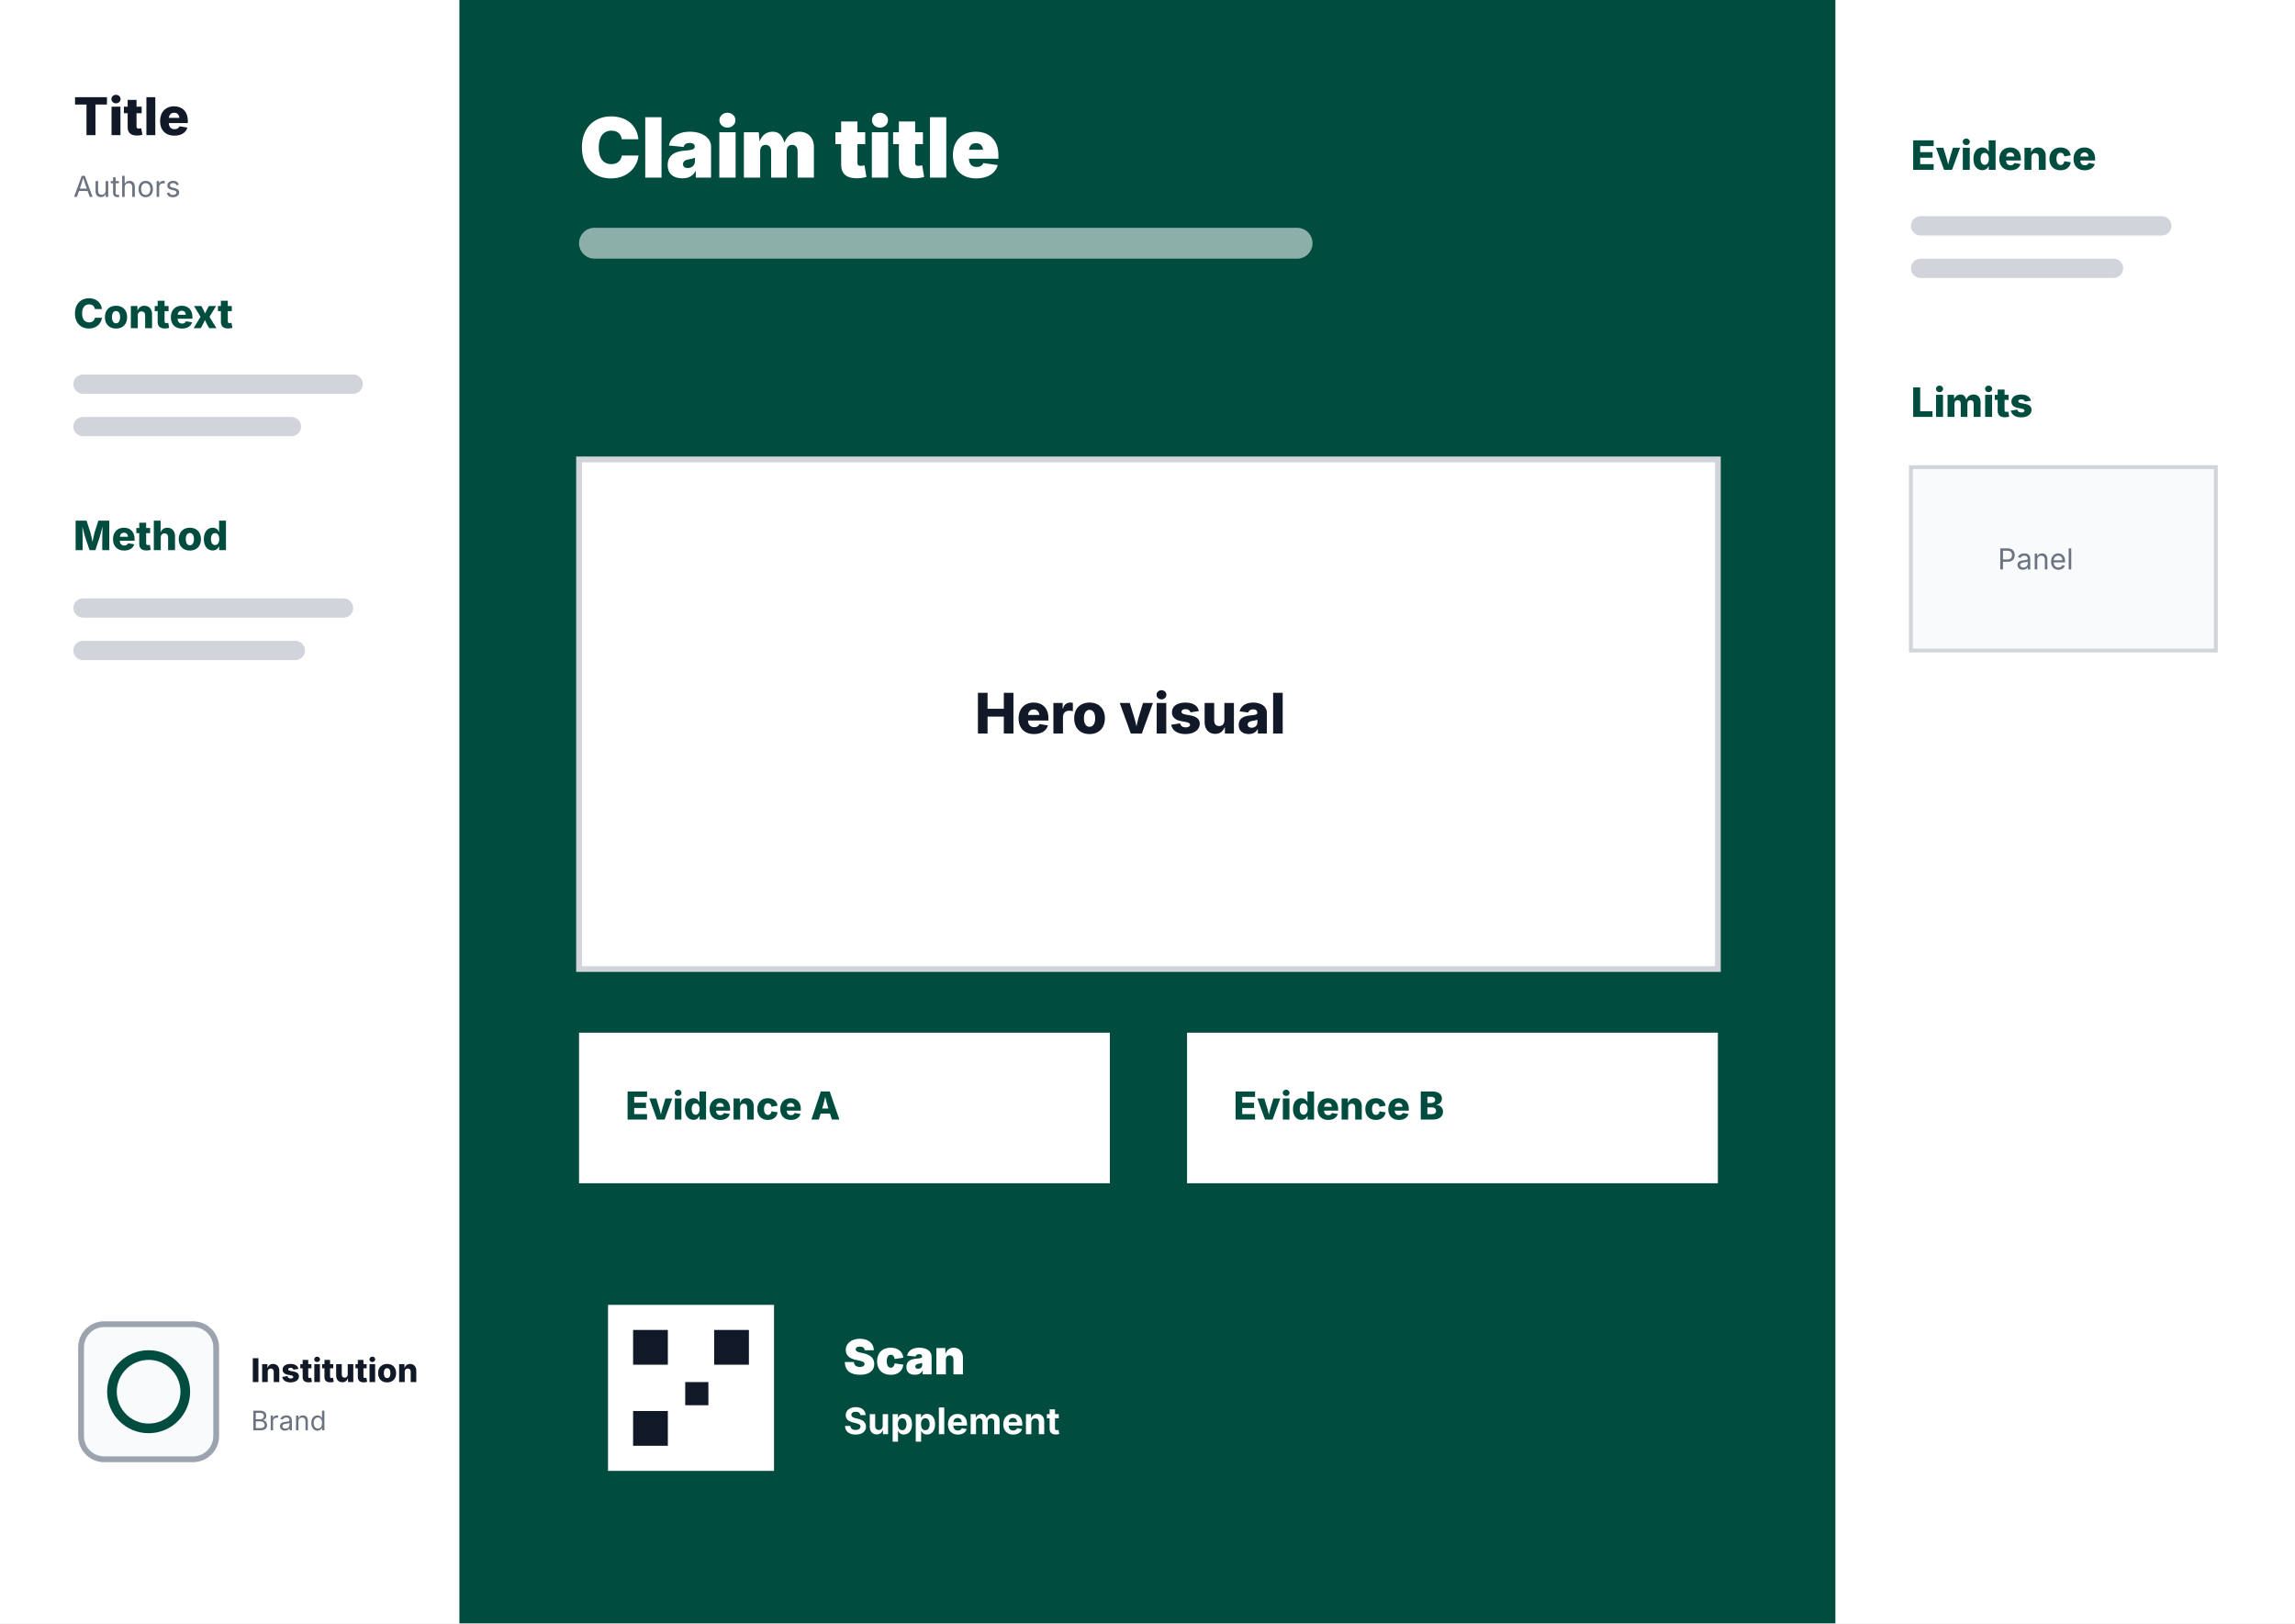
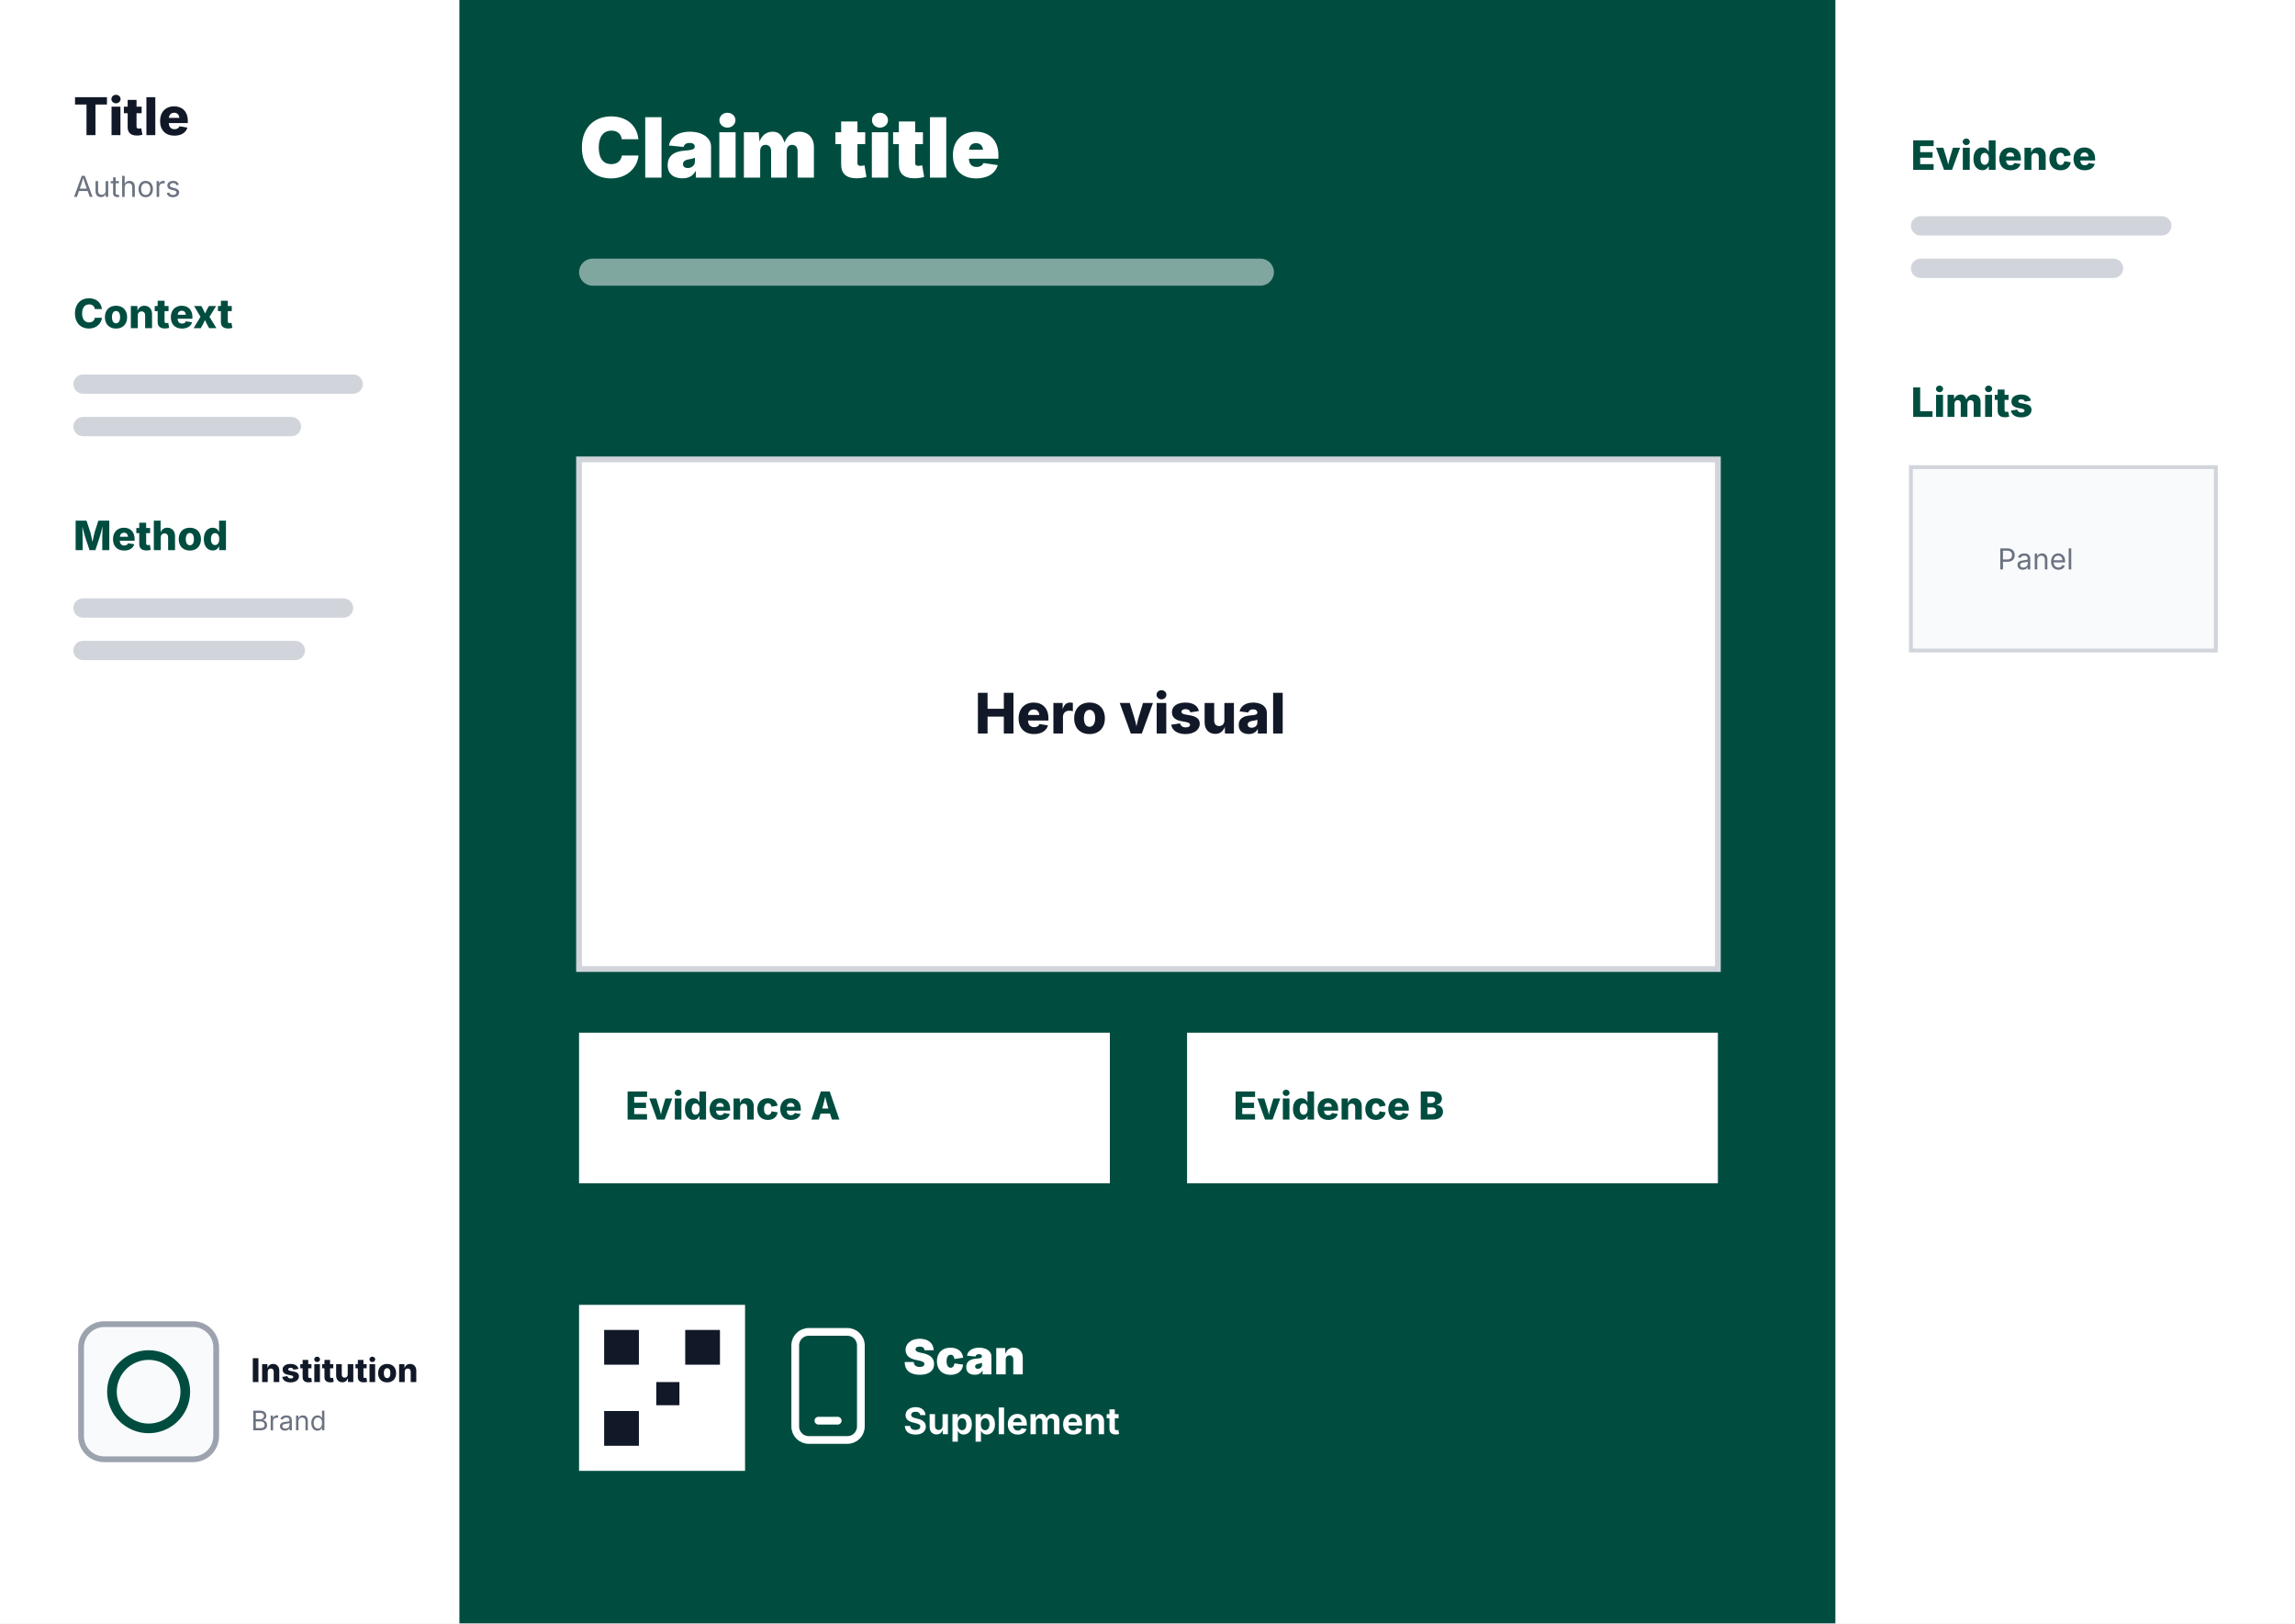
<svg xmlns="http://www.w3.org/2000/svg" width="1189" height="841" viewBox="0 0 1189 841" role="img" aria-label="MIT-informed EvenBetter Poster preview">
  <rect width="1189" height="841" fill="#ffffff" />
  <rect x="0" y="0" width="238" height="841" fill="#ffffff" />
  <rect x="238" y="0" width="713" height="841" fill="#004d40" />
  <rect x="951" y="0" width="238" height="841" fill="#ffffff" />
  <g font-family="Inter, Arial, sans-serif" fill="#111827">
    <text x="38" y="70" font-size="27" font-weight="800">Title</text>
    <text x="38" y="102" font-size="15" fill="#6b7280">Authors</text>
    <text x="38" y="170" font-size="21" font-weight="800" fill="#004d40">Context</text>
    <rect x="38" y="194" width="150" height="10" rx="5" fill="#d1d5db" />
    <rect x="38" y="216" width="118" height="10" rx="5" fill="#d1d5db" />
    <text x="38" y="285" font-size="21" font-weight="800" fill="#004d40">Method</text>
    <rect x="38" y="310" width="145" height="10" rx="5" fill="#d1d5db" />
    <rect x="38" y="332" width="120" height="10" rx="5" fill="#d1d5db" />
    <g transform="translate(42 686)">
      <rect x="0" y="0" width="70" height="70" rx="12" fill="#f8fafc" stroke="#9ca3af" stroke-width="3" />
      <circle cx="35" cy="35" r="19" fill="none" stroke="#004d40" stroke-width="5" />
      <text x="88" y="30" font-size="17" font-weight="800">Institution</text>
      <text x="88" y="55" font-size="14" fill="#6b7280">Brand</text>
    </g>
  </g>
  <g font-family="Inter, Arial, sans-serif" fill="#ffffff">
    <text x="300" y="92" font-size="43" font-weight="900">Claim title</text>
-     <rect x="300" y="118" width="380" height="16" rx="8" fill="#ffffff" opacity="0.55" />
+     <rect x="300" y="134" width="360" height="14" rx="7" fill="#ffffff" opacity="0.50" />
    <rect x="300" y="238" width="590" height="264" fill="#ffffff" stroke="#d1d5db" stroke-width="3" />
    <text x="505" y="380" font-size="29" font-weight="800" fill="#111827">Hero visual</text>
    <rect x="300" y="535" width="275" height="78" fill="#ffffff" />
    <rect x="615" y="535" width="275" height="78" fill="#ffffff" />
    <text x="324" y="580" font-size="20" font-weight="800" fill="#004d40">Evidence A</text>
    <text x="639" y="580" font-size="20" font-weight="800" fill="#004d40">Evidence B</text>
-     <g transform="translate(315 676)">
+     <g transform="translate(300 676)">
      <rect x="0" y="0" width="86" height="86" fill="#ffffff" />
      <rect x="13" y="13" width="18" height="18" fill="#111827" />
      <rect x="55" y="13" width="18" height="18" fill="#111827" />
      <rect x="13" y="55" width="18" height="18" fill="#111827" />
      <rect x="40" y="40" width="12" height="12" fill="#111827" />
-       <text x="122" y="36" font-size="25" font-weight="900">Scan</text>
-       <text x="122" y="67" font-size="19" font-weight="700">Supplement</text>
+       <g transform="translate(112 14)" fill="none" stroke="#ffffff" stroke-width="4" stroke-linecap="round" stroke-linejoin="round">
+         <rect x="0" y="0" width="34" height="56" rx="7" />
+         <line x1="12" y1="46" x2="22" y2="46" />
+       </g>
+       <text x="168" y="36" font-size="25" font-weight="900">Scan</text>
+       <text x="168" y="67" font-size="19" font-weight="700">Supplement</text>
    </g>
  </g>
  <g font-family="Inter, Arial, sans-serif" fill="#111827">
    <text x="990" y="88" font-size="21" font-weight="800" fill="#004d40">Evidence</text>
    <rect x="990" y="112" width="135" height="10" rx="5" fill="#d1d5db" />
    <rect x="990" y="134" width="110" height="10" rx="5" fill="#d1d5db" />
    <text x="990" y="216" font-size="21" font-weight="800" fill="#004d40">Limits</text>
    <rect x="990" y="242" width="158" height="95" fill="#f8fafc" stroke="#d1d5db" stroke-width="2" />
    <text x="1035" y="295" font-size="15" fill="#6b7280">Panel</text>
  </g>
</svg>
